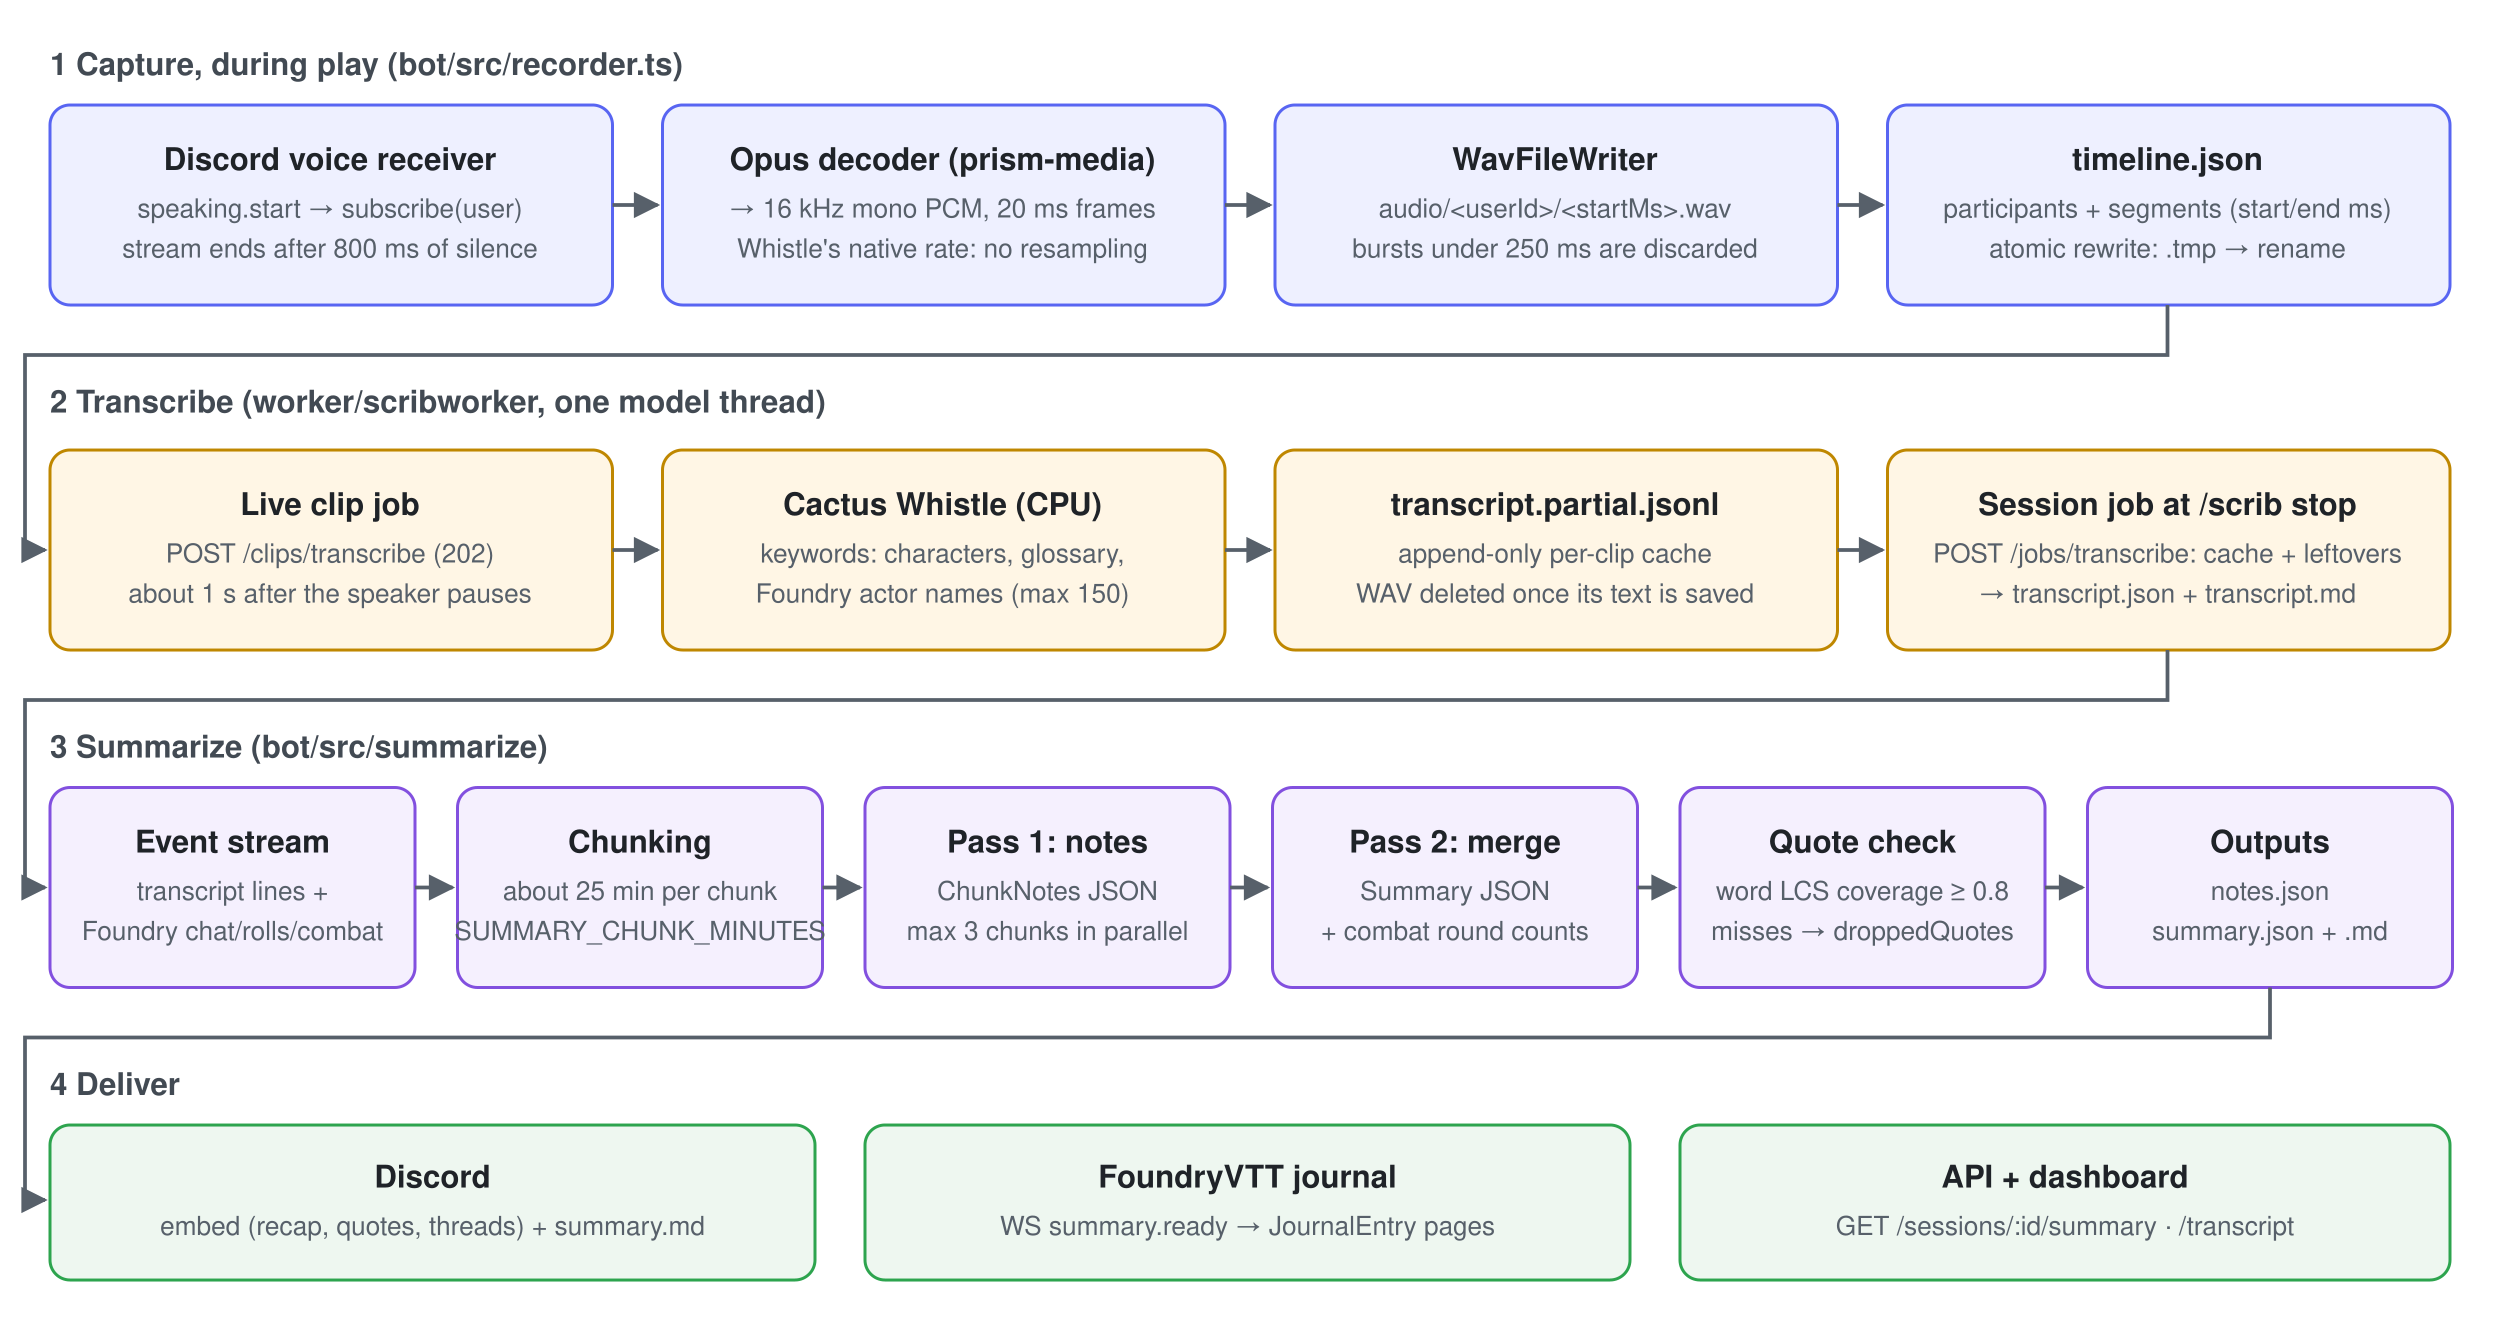
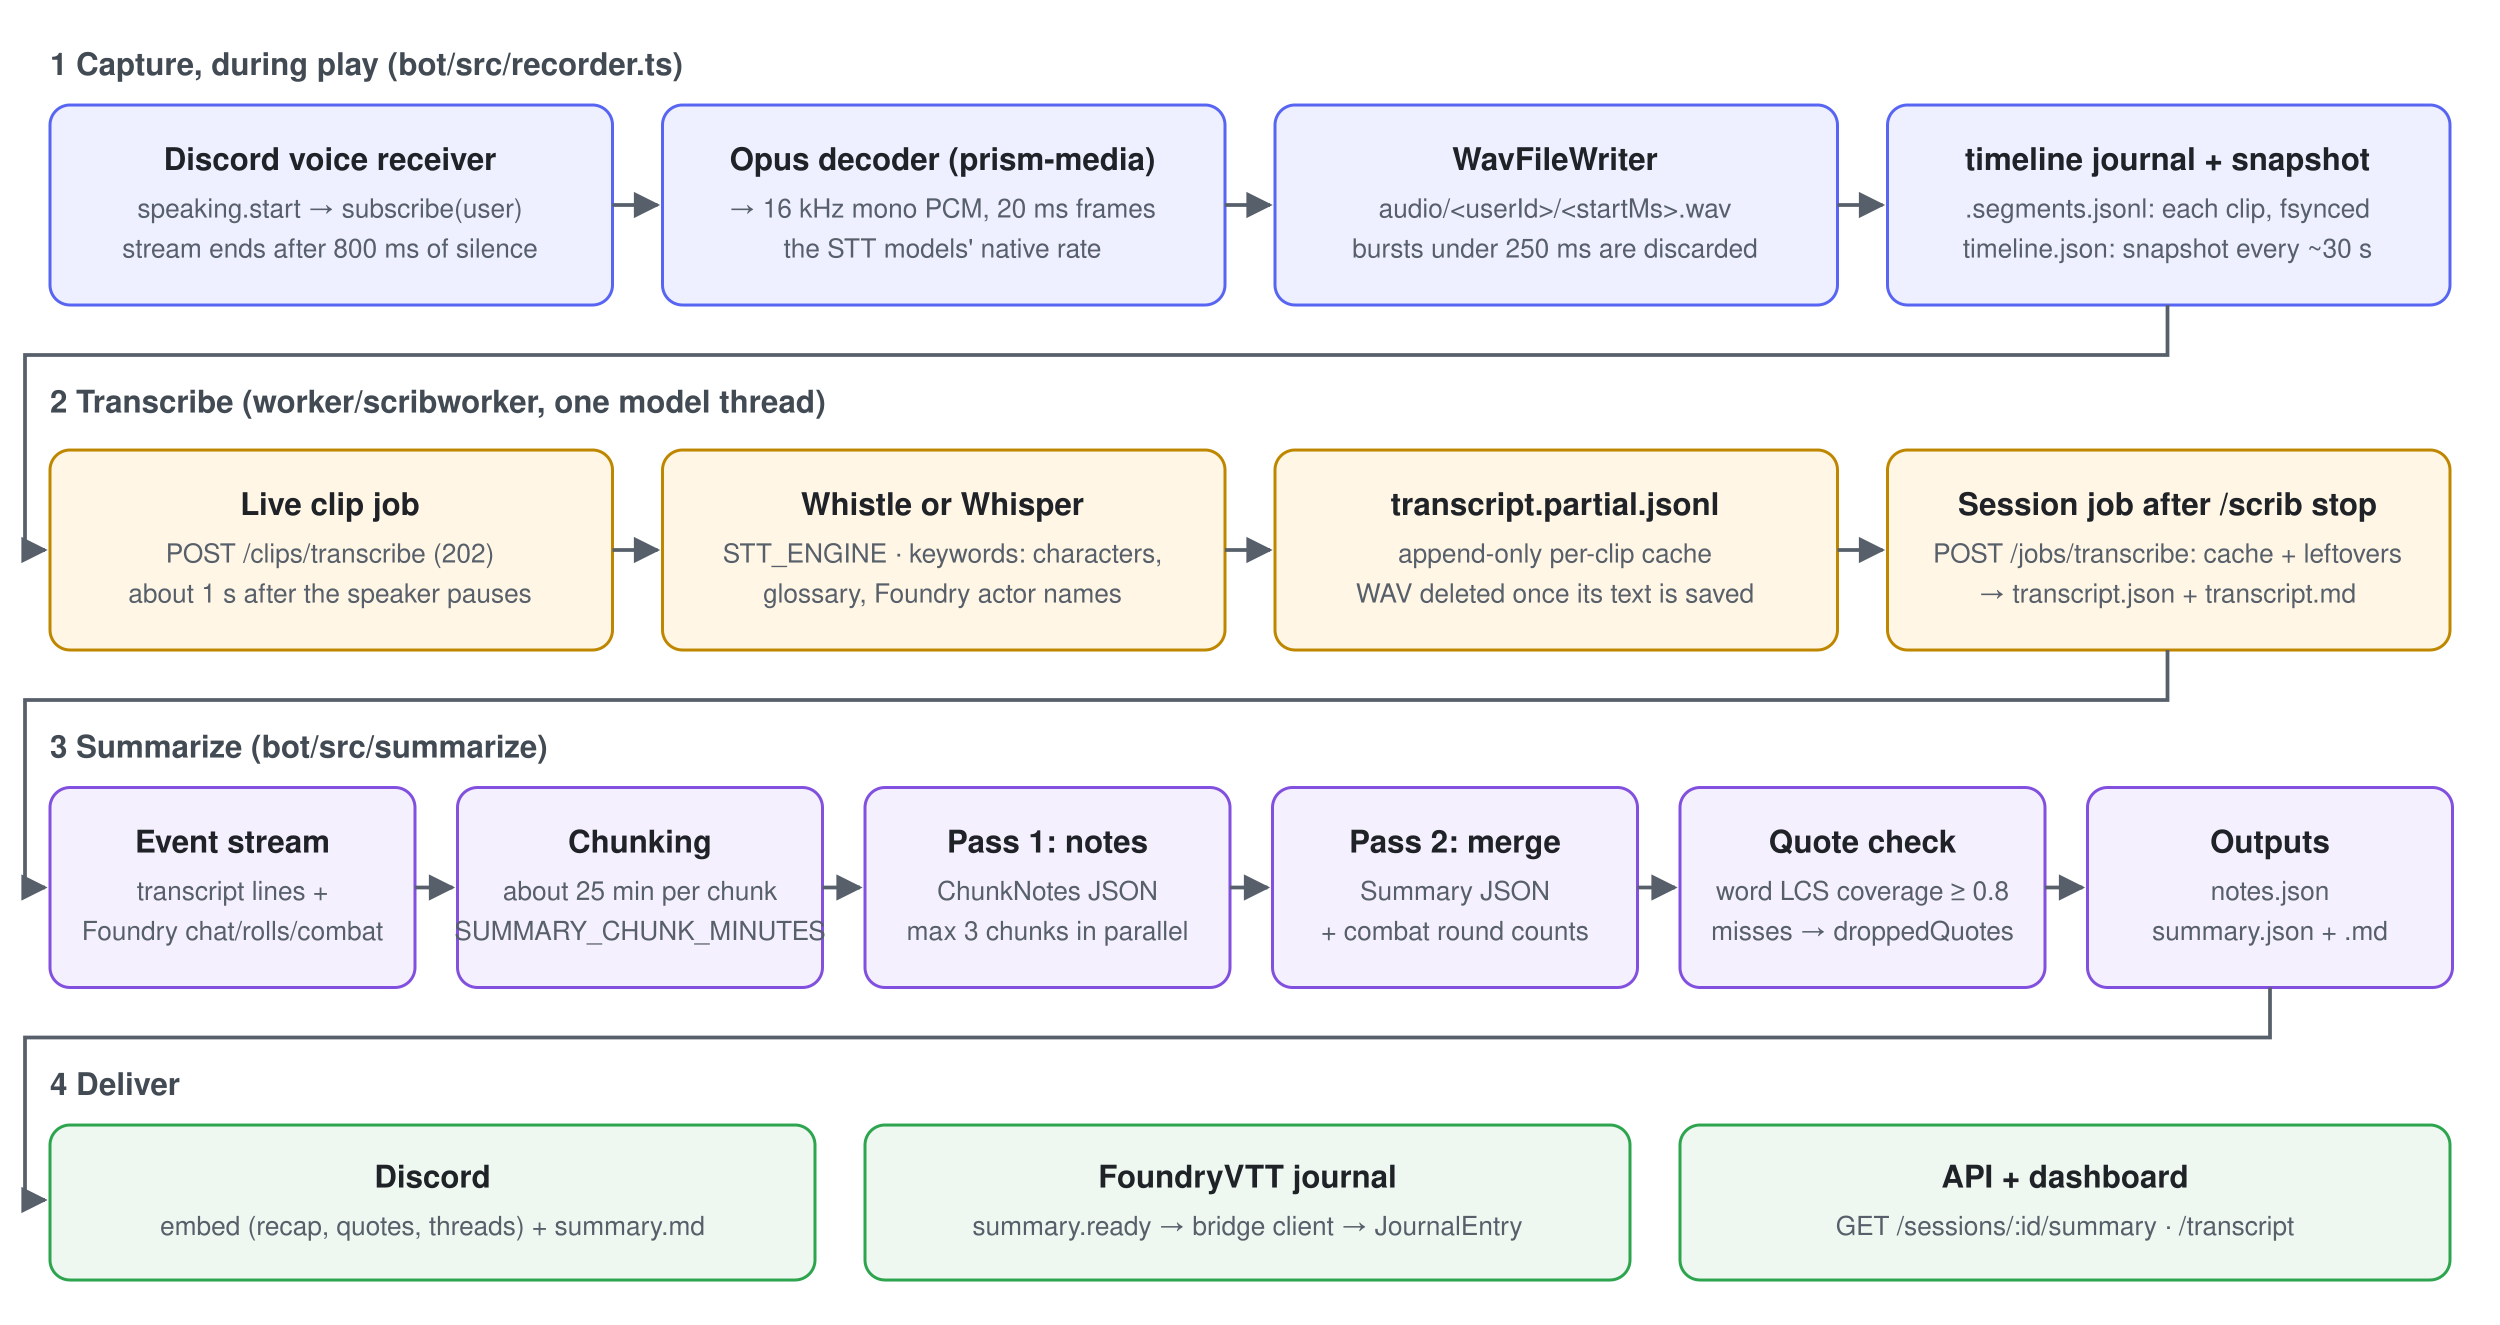
<svg xmlns="http://www.w3.org/2000/svg" viewBox="0 0 1000 530" width="1000" height="530" role="img" aria-labelledby="title desc">
  <defs>
    <marker id="arr" viewBox="0 0 10 10" refX="9" refY="5" markerWidth="7" markerHeight="7" orient="auto">
      <path d="M0,0 L10,5 L0,10 z" fill="#57606a" />
    </marker>
  </defs>
  <style>
    text { font-family: -apple-system, "Segoe UI", Helvetica, Arial, sans-serif; fill: #1f2328; }
    .h { font-size: 12.5px; font-weight: 600; }
    .s { font-size: 10.5px; fill: #57606a; }
    .band { font-size: 12.5px; font-weight: 700; fill: #424a53; }
    .ln { stroke: #57606a; stroke-width: 1.5; fill: none; marker-end: url(#arr); }
    .b1 { fill: #eef0ff; stroke: #5865f2; stroke-width: 1.2; }
    .b2 { fill: #fff6e5; stroke: #bf8700; stroke-width: 1.2; }
    .b3 { fill: #f5f0fe; stroke: #8250df; stroke-width: 1.2; }
    .b4 { fill: #eef7f0; stroke: #2da44e; stroke-width: 1.2; }
  </style>
  <rect x="0" y="0" width="1000" height="530" fill="#ffffff" />
  <text x="20" y="30" class="band">1  Capture, during play (bot/src/recorder.ts)</text>
  <rect x="20" y="42" width="225" height="80" rx="8" class="b1" />
  <text x="132" y="68" text-anchor="middle" class="h">Discord voice receiver</text>
  <text x="132" y="87" text-anchor="middle" class="s">speaking.start → subscribe(user)</text>
  <text x="132" y="103" text-anchor="middle" class="s">stream ends after 800 ms of silence</text>
  <rect x="265" y="42" width="225" height="80" rx="8" class="b1" />
  <text x="377" y="68" text-anchor="middle" class="h">Opus decoder (prism-media)</text>
  <text x="377" y="87" text-anchor="middle" class="s">→ 16 kHz mono PCM, 20 ms frames</text>
-   <text x="377" y="103" text-anchor="middle" class="s">Whistle's native rate: no resampling</text>
+   <text x="377" y="103" text-anchor="middle" class="s">the STT models' native rate</text>
  <rect x="510" y="42" width="225" height="80" rx="8" class="b1" />
  <text x="622" y="68" text-anchor="middle" class="h">WavFileWriter</text>
  <text x="622" y="87" text-anchor="middle" class="s">audio/&lt;userId&gt;/&lt;startMs&gt;.wav</text>
  <text x="622" y="103" text-anchor="middle" class="s">bursts under 250 ms are discarded</text>
  <rect x="755" y="42" width="225" height="80" rx="8" class="b1" />
-   <text x="867" y="68" text-anchor="middle" class="h">timeline.json</text>
-   <text x="867" y="87" text-anchor="middle" class="s">participants + segments (start/end ms)</text>
-   <text x="867" y="103" text-anchor="middle" class="s">atomic rewrite: .tmp → rename</text>
+   <text x="867" y="68" text-anchor="middle" class="h">timeline journal + snapshot</text>
+   <text x="867" y="87" text-anchor="middle" class="s">.segments.jsonl: each clip, fsynced</text>
+   <text x="867" y="103" text-anchor="middle" class="s">timeline.json: snapshot every ~30 s</text>
  <path d="M245,82 H263" class="ln" />
  <path d="M490,82 H508" class="ln" />
  <path d="M735,82 H753" class="ln" />
  <path d="M867,122 V142 H10 V220 H18" class="ln" />
  <text x="20" y="165" class="band">2  Transcribe (worker/scribworker, one model thread)</text>
  <rect x="20" y="180" width="225" height="80" rx="8" class="b2" />
  <text x="132" y="206" text-anchor="middle" class="h">Live clip job</text>
  <text x="132" y="225" text-anchor="middle" class="s">POST /clips/transcribe (202)</text>
  <text x="132" y="241" text-anchor="middle" class="s">about 1 s after the speaker pauses</text>
  <rect x="265" y="180" width="225" height="80" rx="8" class="b2" />
-   <text x="377" y="206" text-anchor="middle" class="h">Cactus Whistle (CPU)</text>
-   <text x="377" y="225" text-anchor="middle" class="s">keywords: characters, glossary,</text>
-   <text x="377" y="241" text-anchor="middle" class="s">Foundry actor names (max 150)</text>
+   <text x="377" y="206" text-anchor="middle" class="h">Whistle or Whisper</text>
+   <text x="377" y="225" text-anchor="middle" class="s">STT_ENGINE · keywords: characters,</text>
+   <text x="377" y="241" text-anchor="middle" class="s">glossary, Foundry actor names</text>
  <rect x="510" y="180" width="225" height="80" rx="8" class="b2" />
  <text x="622" y="206" text-anchor="middle" class="h">transcript.partial.jsonl</text>
  <text x="622" y="225" text-anchor="middle" class="s">append-only per-clip cache</text>
  <text x="622" y="241" text-anchor="middle" class="s">WAV deleted once its text is saved</text>
  <rect x="755" y="180" width="225" height="80" rx="8" class="b2" />
-   <text x="867" y="206" text-anchor="middle" class="h">Session job at /scrib stop</text>
+   <text x="867" y="206" text-anchor="middle" class="h">Session job after /scrib stop</text>
  <text x="867" y="225" text-anchor="middle" class="s">POST /jobs/transcribe: cache + leftovers</text>
  <text x="867" y="241" text-anchor="middle" class="s">→ transcript.json + transcript.md</text>
  <path d="M245,220 H263" class="ln" />
  <path d="M490,220 H508" class="ln" />
  <path d="M735,220 H753" class="ln" />
  <path d="M867,260 V280 H10 V355 H18" class="ln" />
  <text x="20" y="303" class="band">3  Summarize (bot/src/summarize)</text>
  <rect x="20" y="315" width="146" height="80" rx="8" class="b3" />
  <text x="93" y="341" text-anchor="middle" class="h">Event stream</text>
  <text x="93" y="360" text-anchor="middle" class="s">transcript lines +</text>
  <text x="93" y="376" text-anchor="middle" class="s">Foundry chat/rolls/combat</text>
  <rect x="183" y="315" width="146" height="80" rx="8" class="b3" />
  <text x="256" y="341" text-anchor="middle" class="h">Chunking</text>
  <text x="256" y="360" text-anchor="middle" class="s">about 25 min per chunk</text>
  <text x="256" y="376" text-anchor="middle" class="s">SUMMARY_CHUNK_MINUTES</text>
  <rect x="346" y="315" width="146" height="80" rx="8" class="b3" />
  <text x="419" y="341" text-anchor="middle" class="h">Pass 1: notes</text>
  <text x="419" y="360" text-anchor="middle" class="s">ChunkNotes JSON</text>
  <text x="419" y="376" text-anchor="middle" class="s">max 3 chunks in parallel</text>
  <rect x="509" y="315" width="146" height="80" rx="8" class="b3" />
  <text x="582" y="341" text-anchor="middle" class="h">Pass 2: merge</text>
  <text x="582" y="360" text-anchor="middle" class="s">Summary JSON</text>
  <text x="582" y="376" text-anchor="middle" class="s">+ combat round counts</text>
  <rect x="672" y="315" width="146" height="80" rx="8" class="b3" />
  <text x="745" y="341" text-anchor="middle" class="h">Quote check</text>
  <text x="745" y="360" text-anchor="middle" class="s">word LCS coverage ≥ 0.8</text>
  <text x="745" y="376" text-anchor="middle" class="s">misses → droppedQuotes</text>
  <rect x="835" y="315" width="146" height="80" rx="8" class="b3" />
  <text x="908" y="341" text-anchor="middle" class="h">Outputs</text>
  <text x="908" y="360" text-anchor="middle" class="s">notes.json</text>
  <text x="908" y="376" text-anchor="middle" class="s">summary.json + .md</text>
  <path d="M166,355 H181" class="ln" />
  <path d="M329,355 H344" class="ln" />
  <path d="M492,355 H507" class="ln" />
  <path d="M655,355 H670" class="ln" />
  <path d="M818,355 H833" class="ln" />
  <path d="M908,395 V415 H10 V480 H18" class="ln" />
  <text x="20" y="438" class="band">4  Deliver</text>
  <rect x="20" y="450" width="306" height="62" rx="8" class="b4" />
  <text x="173" y="475" text-anchor="middle" class="h">Discord</text>
  <text x="173" y="494" text-anchor="middle" class="s">embed (recap, quotes, threads) + summary.md</text>
  <rect x="346" y="450" width="306" height="62" rx="8" class="b4" />
  <text x="499" y="475" text-anchor="middle" class="h">FoundryVTT journal</text>
-   <text x="499" y="494" text-anchor="middle" class="s">WS summary.ready → JournalEntry pages</text>
+   <text x="499" y="494" text-anchor="middle" class="s">summary.ready → bridge client → JournalEntry</text>
  <rect x="672" y="450" width="308" height="62" rx="8" class="b4" />
  <text x="826" y="475" text-anchor="middle" class="h">API + dashboard</text>
  <text x="826" y="494" text-anchor="middle" class="s">GET /sessions/:id/summary · /transcript</text>
</svg>
